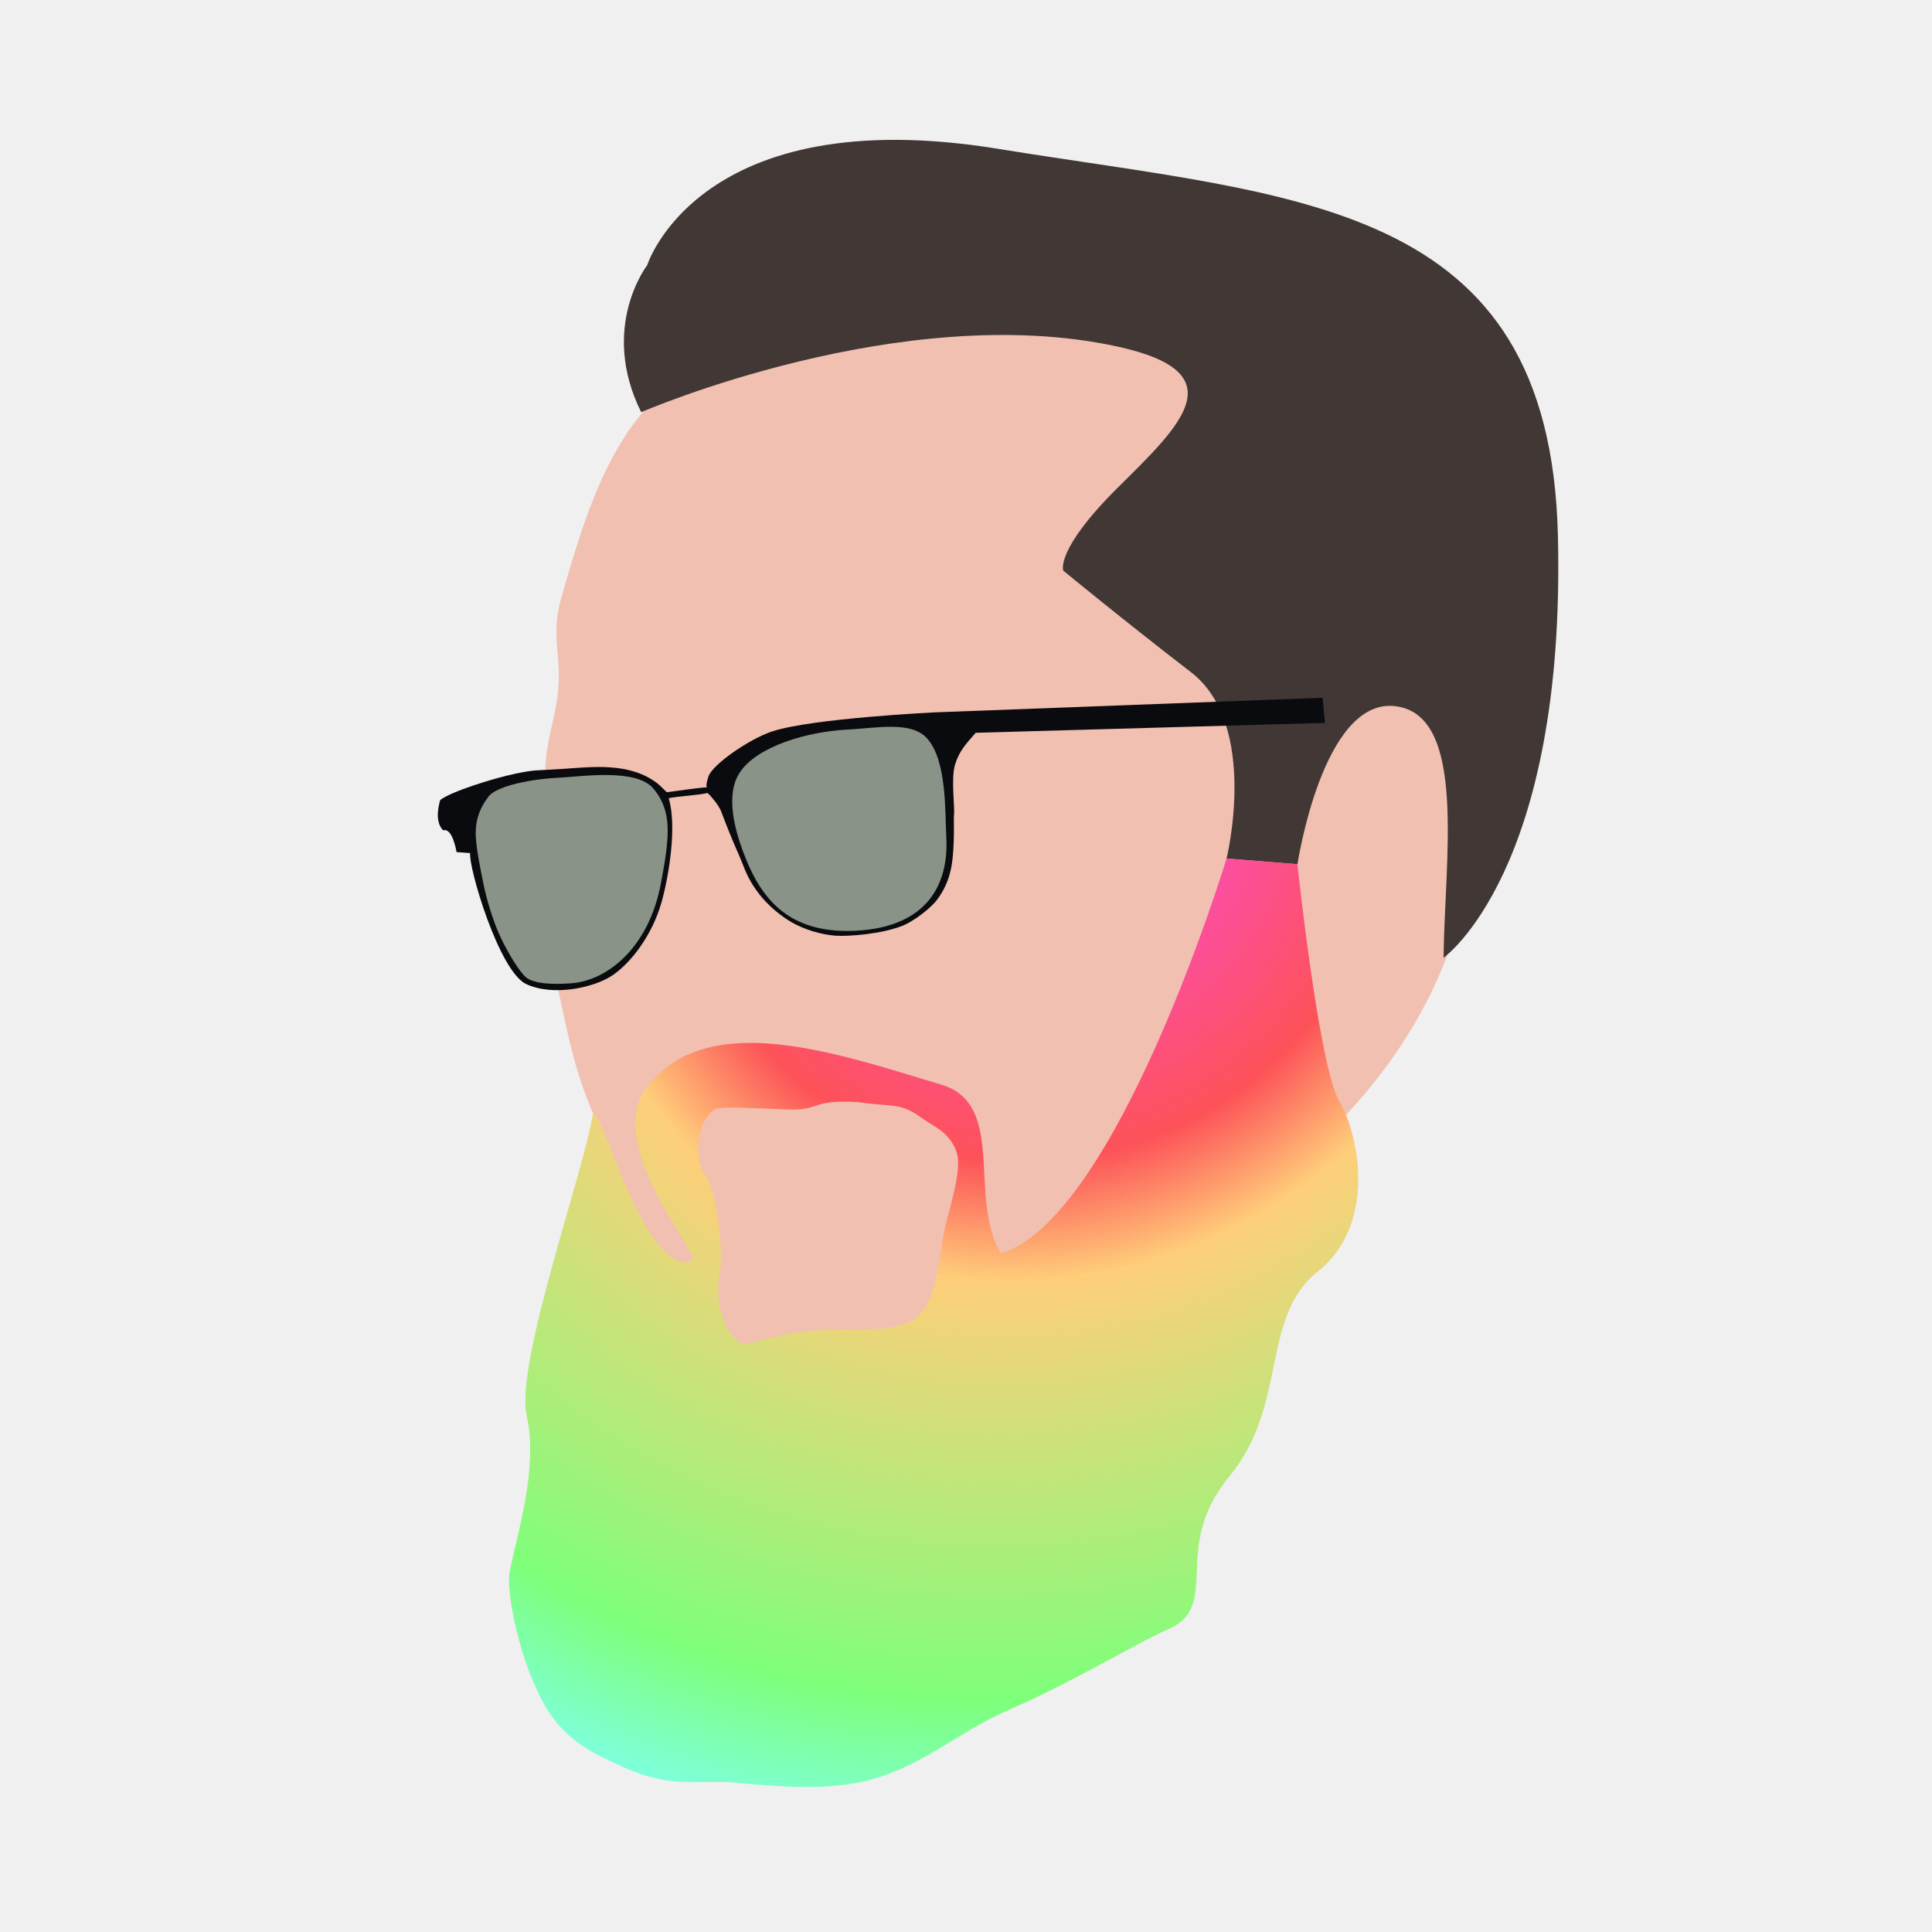
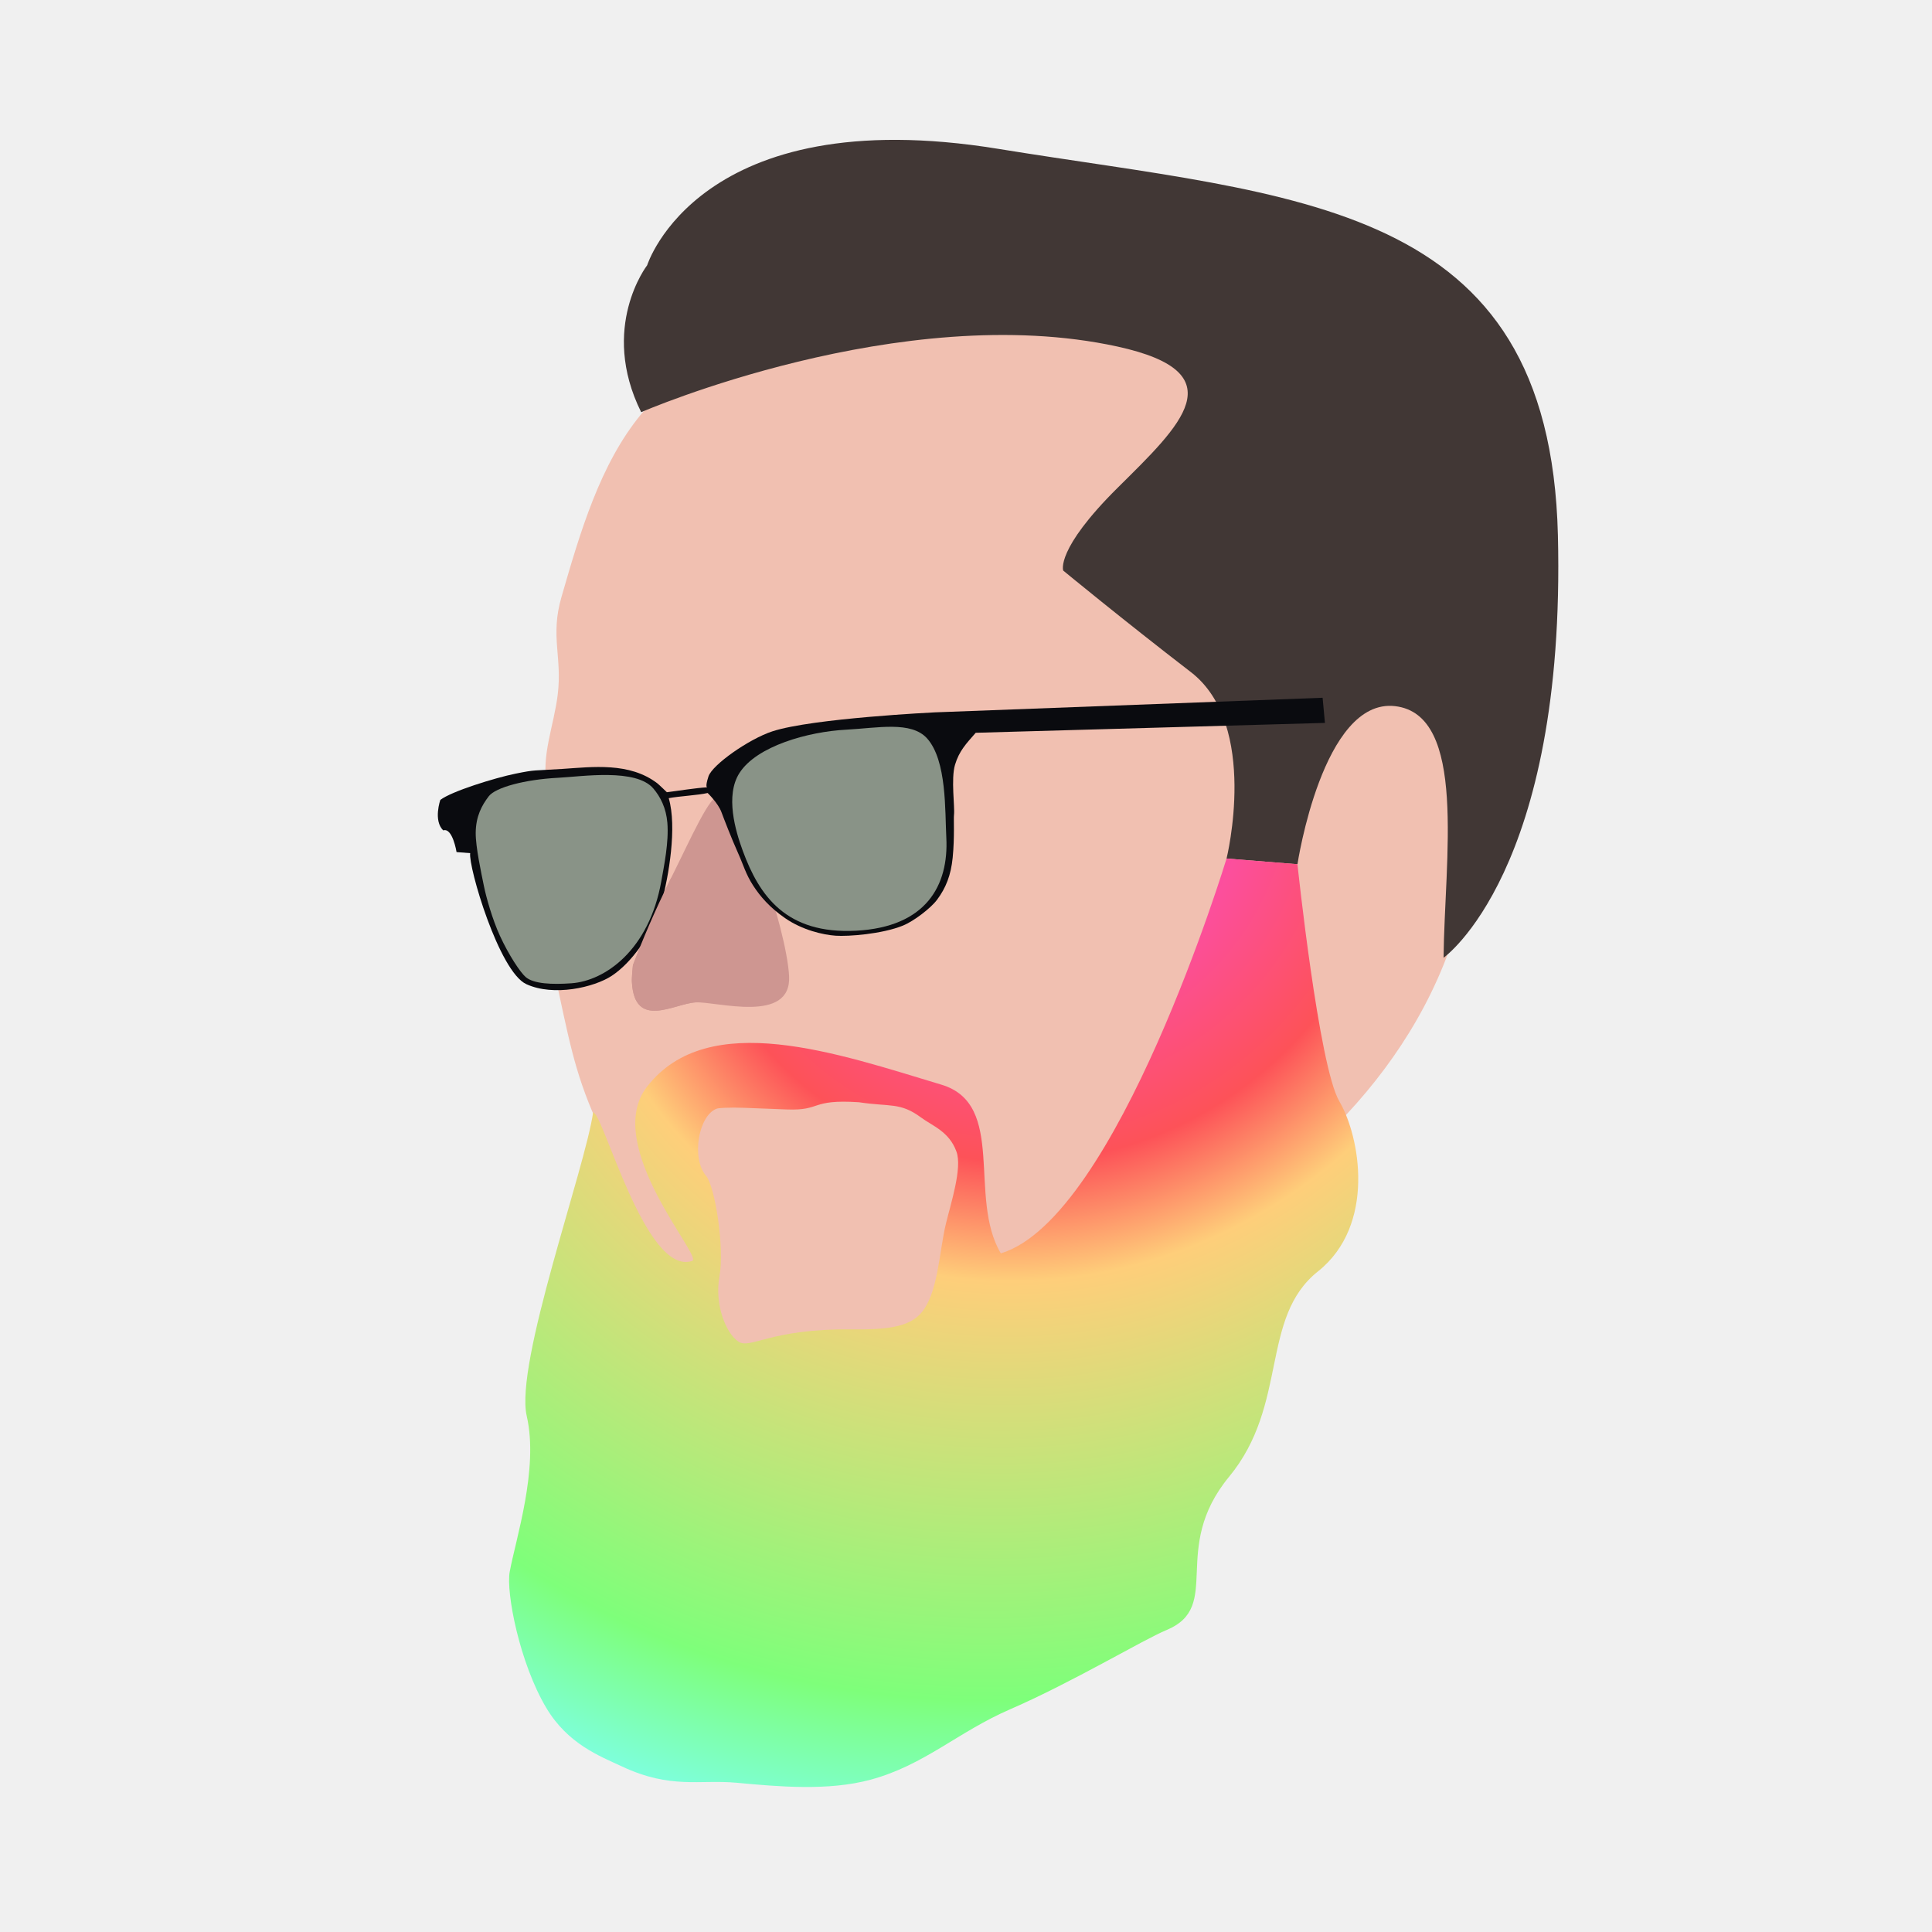
<svg xmlns="http://www.w3.org/2000/svg" version="1.1" id="Layer_1" x="0px" y="0px" viewBox="0 0 600 600" xml:space="preserve" width="600" height="600">
  <style type="text/css" id="style824">
     .hair{
       opacity:1;
       fill:#413735;
       fill-opacity:1;
     }
     .head{
       opacity:1;
       fill:#f1c0b1;
+        fill-opacity:1;
+      }
+      .nose{
+        opacity:1;
+        fill:#CE9691;
       fill-opacity:1;
     }
     .rims{
       opacity:1;
       fill:#0a0b0f;
       fill-opacity:1;
     }
     .lens{
       opacity:1;
       fill:#899387;
       fill-opacity:1;
     }
     .beard{
       opacity:1;
       fill:#ffffff;
       fill-opacity:1;
     }
   </style>
  <defs>
    <radialGradient id="rg1" cx="0.474" cy="0.472" r="50%">
      <stop offset="5%" style="stop-color:#FC49F5;" />
      <stop offset="15%" style="stop-color:#FC4EA7;" />
      <stop offset="30%" style="stop-color:#FD5258;" />
      <stop offset="40%" style="stop-color:#FECE7A;" />
      <stop offset="75%" style="stop-color:#7EFF7A;" />
      <stop offset="90%" style="stop-color:#7EFFFF;" />
      <stop offset="100%" style="stop-color:#7BA3FE;" />
    </radialGradient>
    <mask id="beard-mask">
      <path id="beard" class="beard" d="m 377.322,270.768 c 0,0 -39.709,109.83 -76.426,118.785 -9.403,-17.91 4.312,-46.117 -15.672,-53.283 -31.56,-11.317 -71.059,-27.63 -91.328,-4.186 -15.078,17.44 14.69,53.782 11.18,54.783 -14.733,4.203 -25.215,-47.437 -28.328,-47.674 -3.385,17.247 -28.433,76.529 -25.527,93.096 2.905,16.567 -5.383,37.874 -7.809,48.018 -1.53,6.398 1.613,28.558 9.125,42.809 6.122,11.614 15.855,15.85 22.527,19.408 14.859,7.925 23.874,5.249 35.34,6.924 12.772,1.866 28.231,4.089 41.568,1.215 16.923,-3.647 27.834,-13.393 44.461,-19.588 19.584,-7.296 42.287,-19.372 49.67,-21.986 18.154,-6.43 2.255,-25.056 21.957,-46.549 19.702,-21.493 12.09,-48.807 30.896,-62.24 18.806,-13.433 15.223,-41.193 9.402,-52.387 -5.821,-11.194 -9.143,-74.227 -9.143,-74.227 z m -159.625,69.154 c 3.965,0.043 6.194,0.358 19.184,1.523 10.919,0.98 7.237,-2.855 22.449,-1.072 9.57,1.978 12.809,0.612 19.03,5.744 3.409,2.813 8.494,4.784 10.434,11.167 1.562,5.138 -2.535,15.814 -4.408,22.05 -2.652,8.827 -3.546,21.66 -9.246,27.482 -4.08,4.167 -11.129,4.554 -21.748,3.884 -25.454,-1.605 -31.687,4.67 -35.356,1.918 -3.669,-2.752 -6.827,-11.827 -4.774,-20.492 2.064,-8.714 0.111,-27.952 -2.521,-31.416 -4.357,-5.733 -1.377,-18.804 4.355,-20.639 0.366,-0.117 1.28,-0.165 2.602,-0.15 z" />
    </mask>
  </defs>
  <g transform="scale(1, 1) translate(0, 0)">
    <g transform="rotate(-3, 300, 200)">
      <path id="head" class="head" d="m 453.513,274.255 c -10.312,54.654 -49.866,89.252 -88.225,110.795 -41.439,23.273 -61.603,62.816 -101.992,62.816 -19.199,0 -28.69,3.387 -44.574,-4.233 -16.711,-8.017 -12.591,-15.66 -24.593,-36.448 -6.004,-10.4 -9.224,-47.418 -14.147,-59.301 -7.364,-17.775 -8.763,-26.442 -12.049,-47.125 -2.934,-18.466 7.33,-19.188 7.33,-39.084 0,-9.295 -6.206,-16.288 -7.496,-24.679 -1.401,-9.115 3.067,-18.252 4.771,-27.825 2.089,-11.734 -1.41,-18.245 2.741,-30.244 6.824,-19.72 14.148,-40.664 27.656,-55.41 31.541,-34.431 73.972,-59.977 101.697,-60.345 43.039,-0.571 128.739,12.321 154.68,57.043 21.137,36.44 3.957,102.333 -5.799,154.04 z" />
      <path id="hair" class="hair" d="m 203.027,122.826 c -11.677,-27.004 4.245,-45.464 4.245,-45.464 0,0 18.715,-50.379 110.768,-30.402 C 409.833,66.88 488.256,71.523 485.337,175.889 c -2.919,104.366 -42.33,129.18 -42.33,129.18 0,0 -0.046,0.729 0,0 1.93,-30.627 11.385,-75.045 -10.947,-78.822 -22.333,-3.776 -32.842,47.439 -32.842,47.439 l -21.895,-2.919 c 0,0 12.407,-40.87 -8.028,-58.386 -20.435,-17.516 -37.951,-33.572 -37.951,-33.572 0,0 -2.189,-6.568 18.246,-24.814 20.435,-18.246 39.07,-33.691 2.189,-43.79 -66.326,-18.161 -148.751,12.622 -148.751,12.622 z" />
+       <path id="nose" class="nose" d="m 239.737,300.106 c 0,14.977 -22.907,6.645 -29.454,6.645 -6.546,-10e-6 -19.366,7.614 -19.396,-7.363 -0.003,-1.536 0.596,-5.225 0.596,-5.225 3.124,-7.09 7.597,-16.424 13.265,-26.413 6.915,-12.187 13.266,-25.03 16.495,-25.03 6.546,0 18.494,42.409 18.494,57.387 z" />
      <path id="rims" class="rims" d="m 289.242,220.693 c 0,0 -38.002,-0.166 -50.68,3.24 -7.405,1.99 -19.227,9.404 -20.586,12.957 -1.358,3.553 -0.521,3.344 -0.521,3.344 -3.741,0.021 -9.498,0.663 -12.637,0.873 0,0 -2.312,-2.486 -2.766,-2.875 -8.304,-7.117 -19.968,-6.171 -29.26,-6.051 -9.3,0.12 -8.146,-0.258 -14.631,0.713 -6.485,0.971 -20.193,4.453 -23.725,6.92 0,0 -2.569,6.259 0.396,9.488 2.966,-0.791 3.789,6.953 3.789,6.953 l 4.213,0.551 c -0.845,4.059 6.98,37.194 15.283,41.543 8.304,4.349 20.943,2.11 26.596,-1.186 6.136,-3.577 13.226,-11.935 16.65,-21.979 2.641,-7.746 6.092,-23.144 3.937,-32.201 3.093,-0.449 9.294,-0.44 12.153,-0.973 0,0 3.056,3.267 3.971,6.164 0.666,2.108 2.629,8.182 4.543,13.111 1.411,3.633 1.971,6.479 4.103,10.178 1.998,3.466 4.745,7.045 9.379,10.624 5.146,3.974 11.461,5.782 15.412,6.266 3.845,0.47 14.338,0.258 21.025,-2.052 3.319,-1.146 8.817,-4.865 10.953,-7.422 2.958,-3.54 4.737,-7.441 5.557,-12.83 0.976,-6.418 0.885,-12.053 1.105,-13.266 0.418,-2.299 -0.395,-11.244 1.127,-15.5 1.522,-4.256 3.813,-6.366 6.943,-9.59 l 108.465,2.611 -0.312,-7.836 z" />
      <path id="lensr" class="lens" d="m 201.668,268.54 c -4.917,21.288 -19.141,30.061 -29.519,30.267 -6.054,0.12 -11.843,-0.422 -14.159,-2.711 -1.596,-1.578 -4.824,-7.008 -7.283,-13.188 -2.08,-5.227 -3.638,-12.213 -4.15,-15.666 -0.609,-4.108 -1.955,-12.281 -1.679,-16.681 0.32,-5.111 2.334,-8.388 4.645,-11.1 2.245,-2.635 11.465,-4.601 21.749,-4.601 7.66,0 24.37,-1.723 29.421,4.881 2.071,2.707 3.646,6.285 3.783,10.827 0.184,6.08 -1.746,13.37 -2.809,17.972 z" />
      <path id="lensl" class="lens" d="m 290.749,259.734 c 0,14.913 -7.746,27.398 -29.494,27.398 -21.749,0 -29.434,-12.361 -33.844,-26.608 -1.977,-6.388 -4.595,-17.434 0.224,-24.184 5.776,-8.09 21.961,-11.716 33.817,-11.716 9.692,0 20.32,-1.723 24.96,4.043 5.773,7.174 4.336,22.798 4.336,31.065 z" />
+       <path id="nose2" class="nose" d="m 210.283,306.751 c -6.546,-10e-6 -19.366,7.614 -19.396,-7.363 -0.003,-1.536 0.596,-5.225 0.596,-5.225 3.124,-7.09 7.597,-16.424 13.265,-26.413 17.587,11.472 12.724,31.456 5.536,39.002 z" />
      <g mask="url(#beard-mask)">
        <g id="spirals" transform="translate(320,250) rotate(1575)" style="fill:none;stroke-width:80px;stroke-linecap:round;">
          <path id="spiral1" class="sprial" style="stroke:url(#rg1);" d="M0,0C3.36,0.06,6.6,-2.82,7.07,-7.07C7.66,-11.26,5.28,-16.67,0,-20C-5.18,-23.4,-13.27,-24.43,-21.21,-21.21C-29.13,-18.12,-36.69,-10.51,-40,0C-43.42,10.46,-42.3,23.68,-35.36,35.36C-28.53,47,-15.79,56.71,0,60C15.69,63.43,34.14,60.2,49.5,49.5C64.88,38.98,76.71,21.03,80,0C83.43,-20.92,78.08,-44.6,63.64,-63.64C49.44,-82.74,26.27,-96.74,0,-100C-26.16,-103.45,-55.05,-95.94,-77.78,-77.78C-100.6,-59.88,-116.76,-31.53,-120,0C-123.48,31.43,-113.8,65.49,-91.92,91.92C-70.34,118.47,-36.76,136.79,0,140C36.66,143.5,75.94,131.67,106.07,106.07C136.34,80.79,156.81,42,160,0C163.53,-41.9,149.54,-86.4,120.21,-120.21C91.24,-154.2,47.24,-176.83,0,-180C-47.13,-183.56,-96.85,-167.4,-134.35,-134.35C-172.06,-101.7,-196.86,-52.47,-200,0C-203.55,52.4,-185.28,107.29,-148.49,148.49C-112.14,189.9,-57.74,216.9,0,220C57.63,223.58,117.75,203.14,162.63,162.63C207.77,122.6,236.92,62.97,240,0C243.62,-62.86,220.98,-128.21,176.78,-176.78C133.05,-225.63,68.21,-256.95,0,-260C-68.13,-263.64,-138.65,-238.85,-190.92,-190.92C-243.49,-143.49,-276.98,-73.47,-280,0C-283.66,73.36,-256.71,149.1,-205.06,205.06C-153.94,261.36,-78.71,297,0,300C78.6,303.69,159.56,274.58,219.2,219.2C279.23,164.4,317.02,83.94,320,0C323.72,-83.84,292.44,-170.01,233.35,-233.35C174.84,-297.12,89.21,-337.04,0,-340C-89.07,-343.71,-180.46,-310.32,-247.49,-247.49C-315,-185.31,-357.03,-94.41,-360,0C-363.74,94.33,-328.18,190.91,-261.63,261.63C-195.75,332.86,-99.67,377.06,0,380C99.57,383.76,201.36,346.05,275.77,275.77C350.73,206.2,397.08,104.91,400,0" />
        </g>
      </g>
    </g>
  </g>
</svg>
